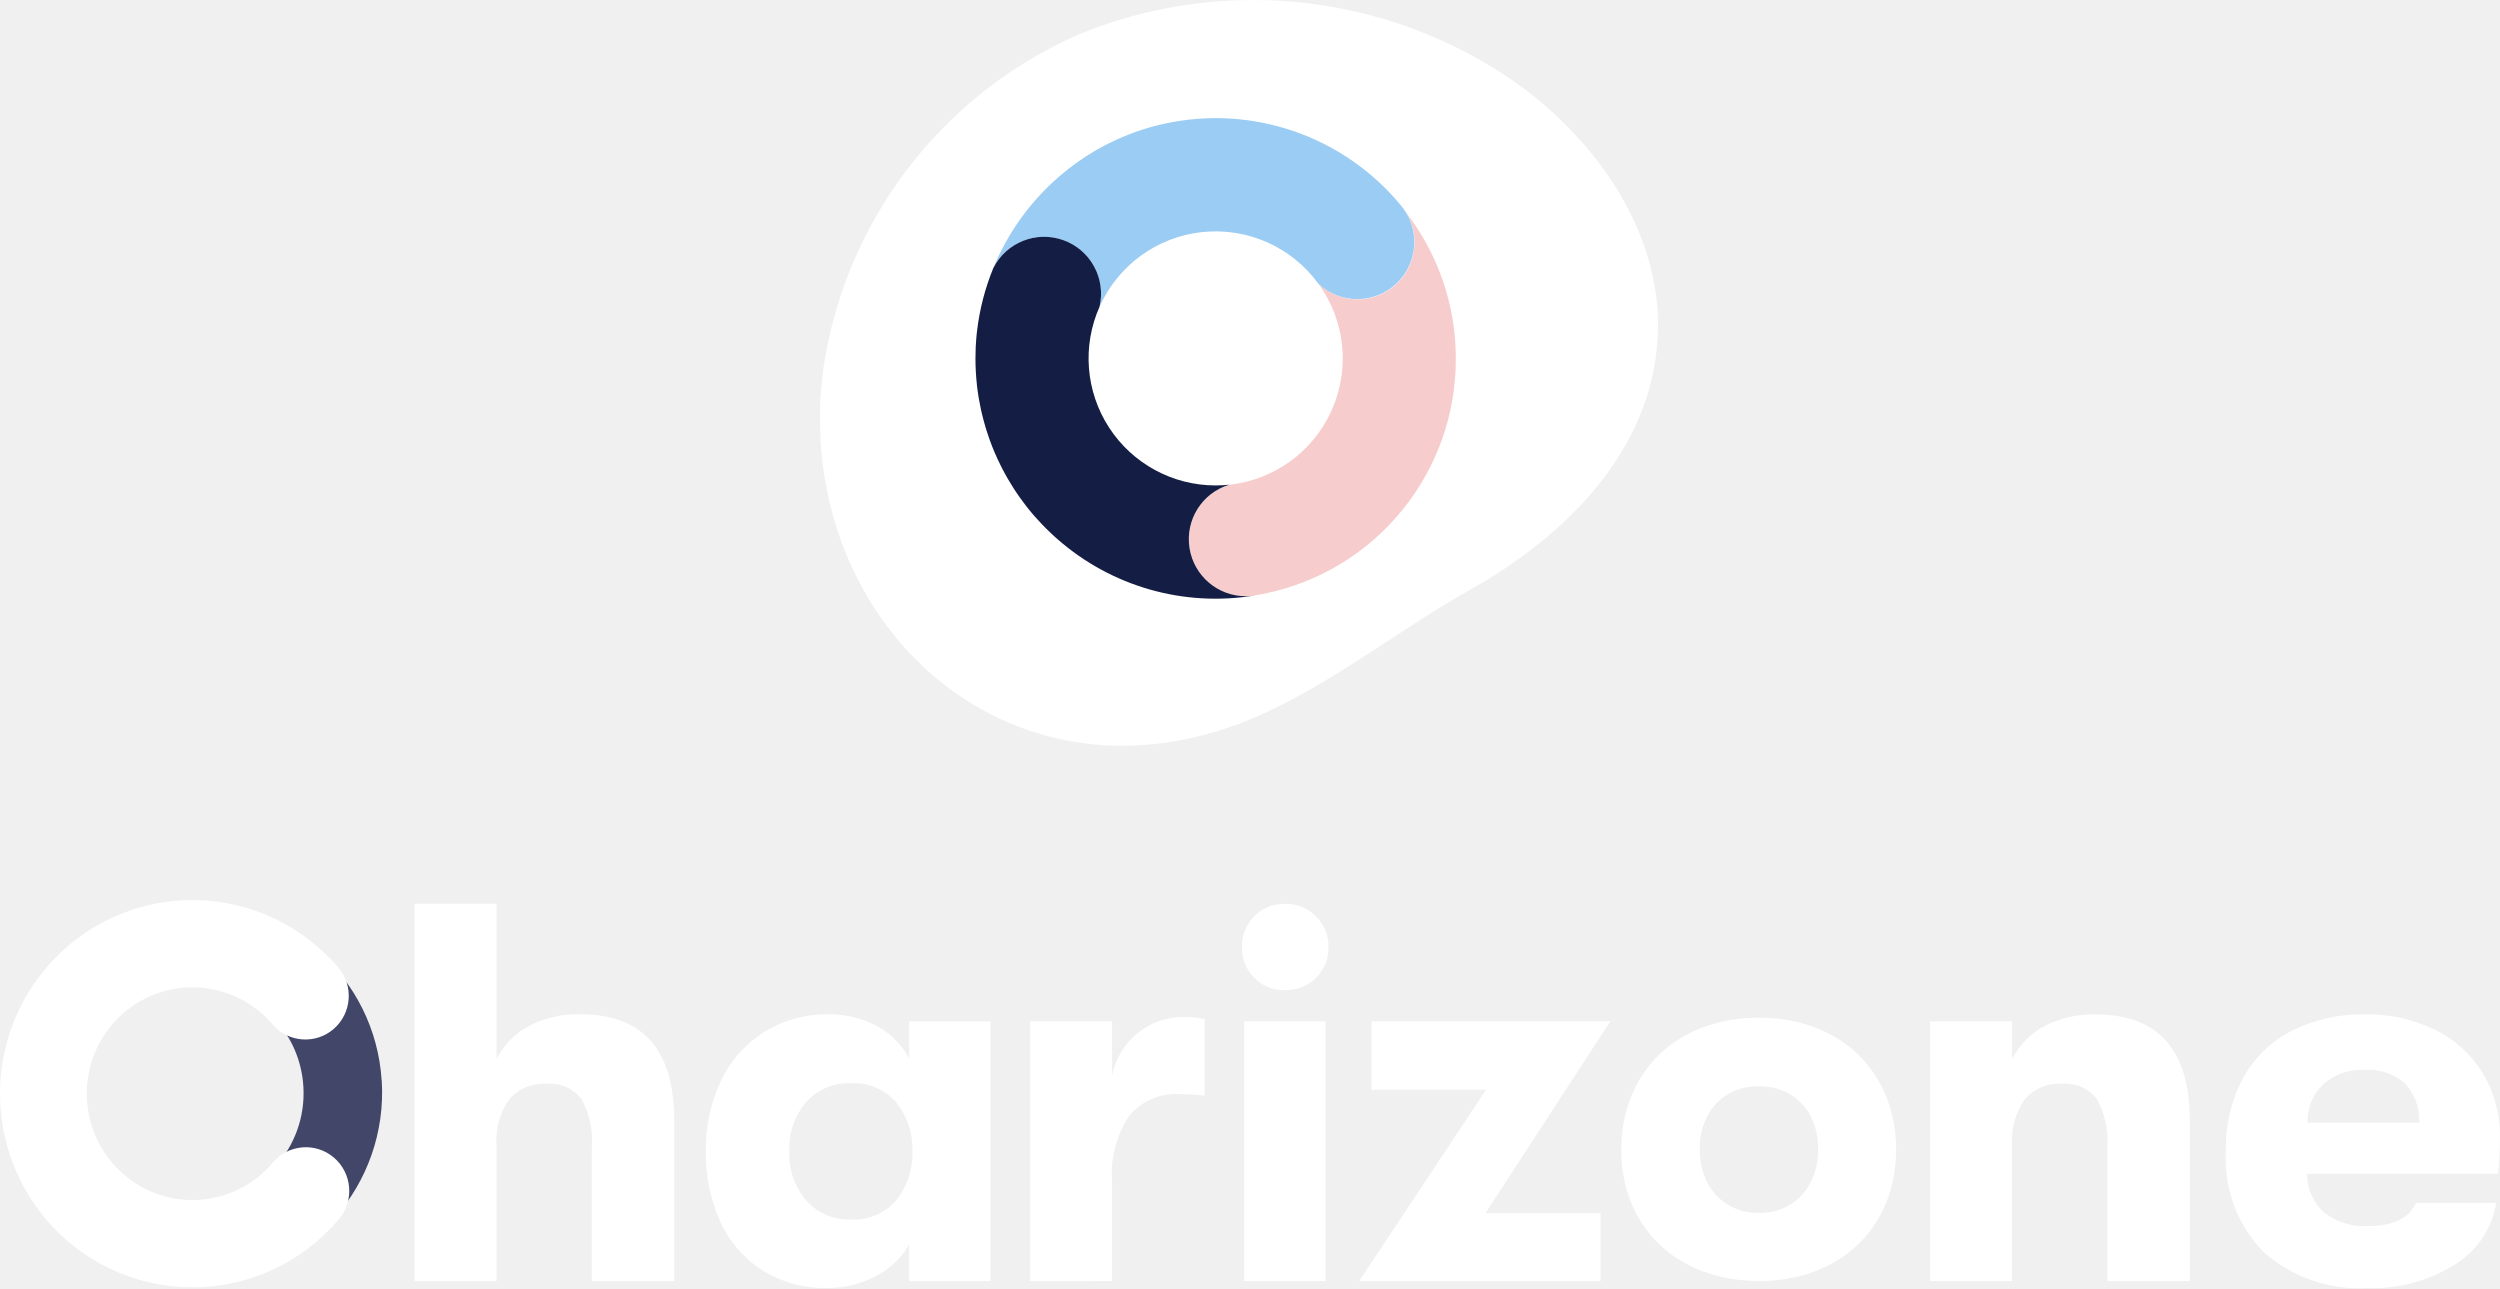
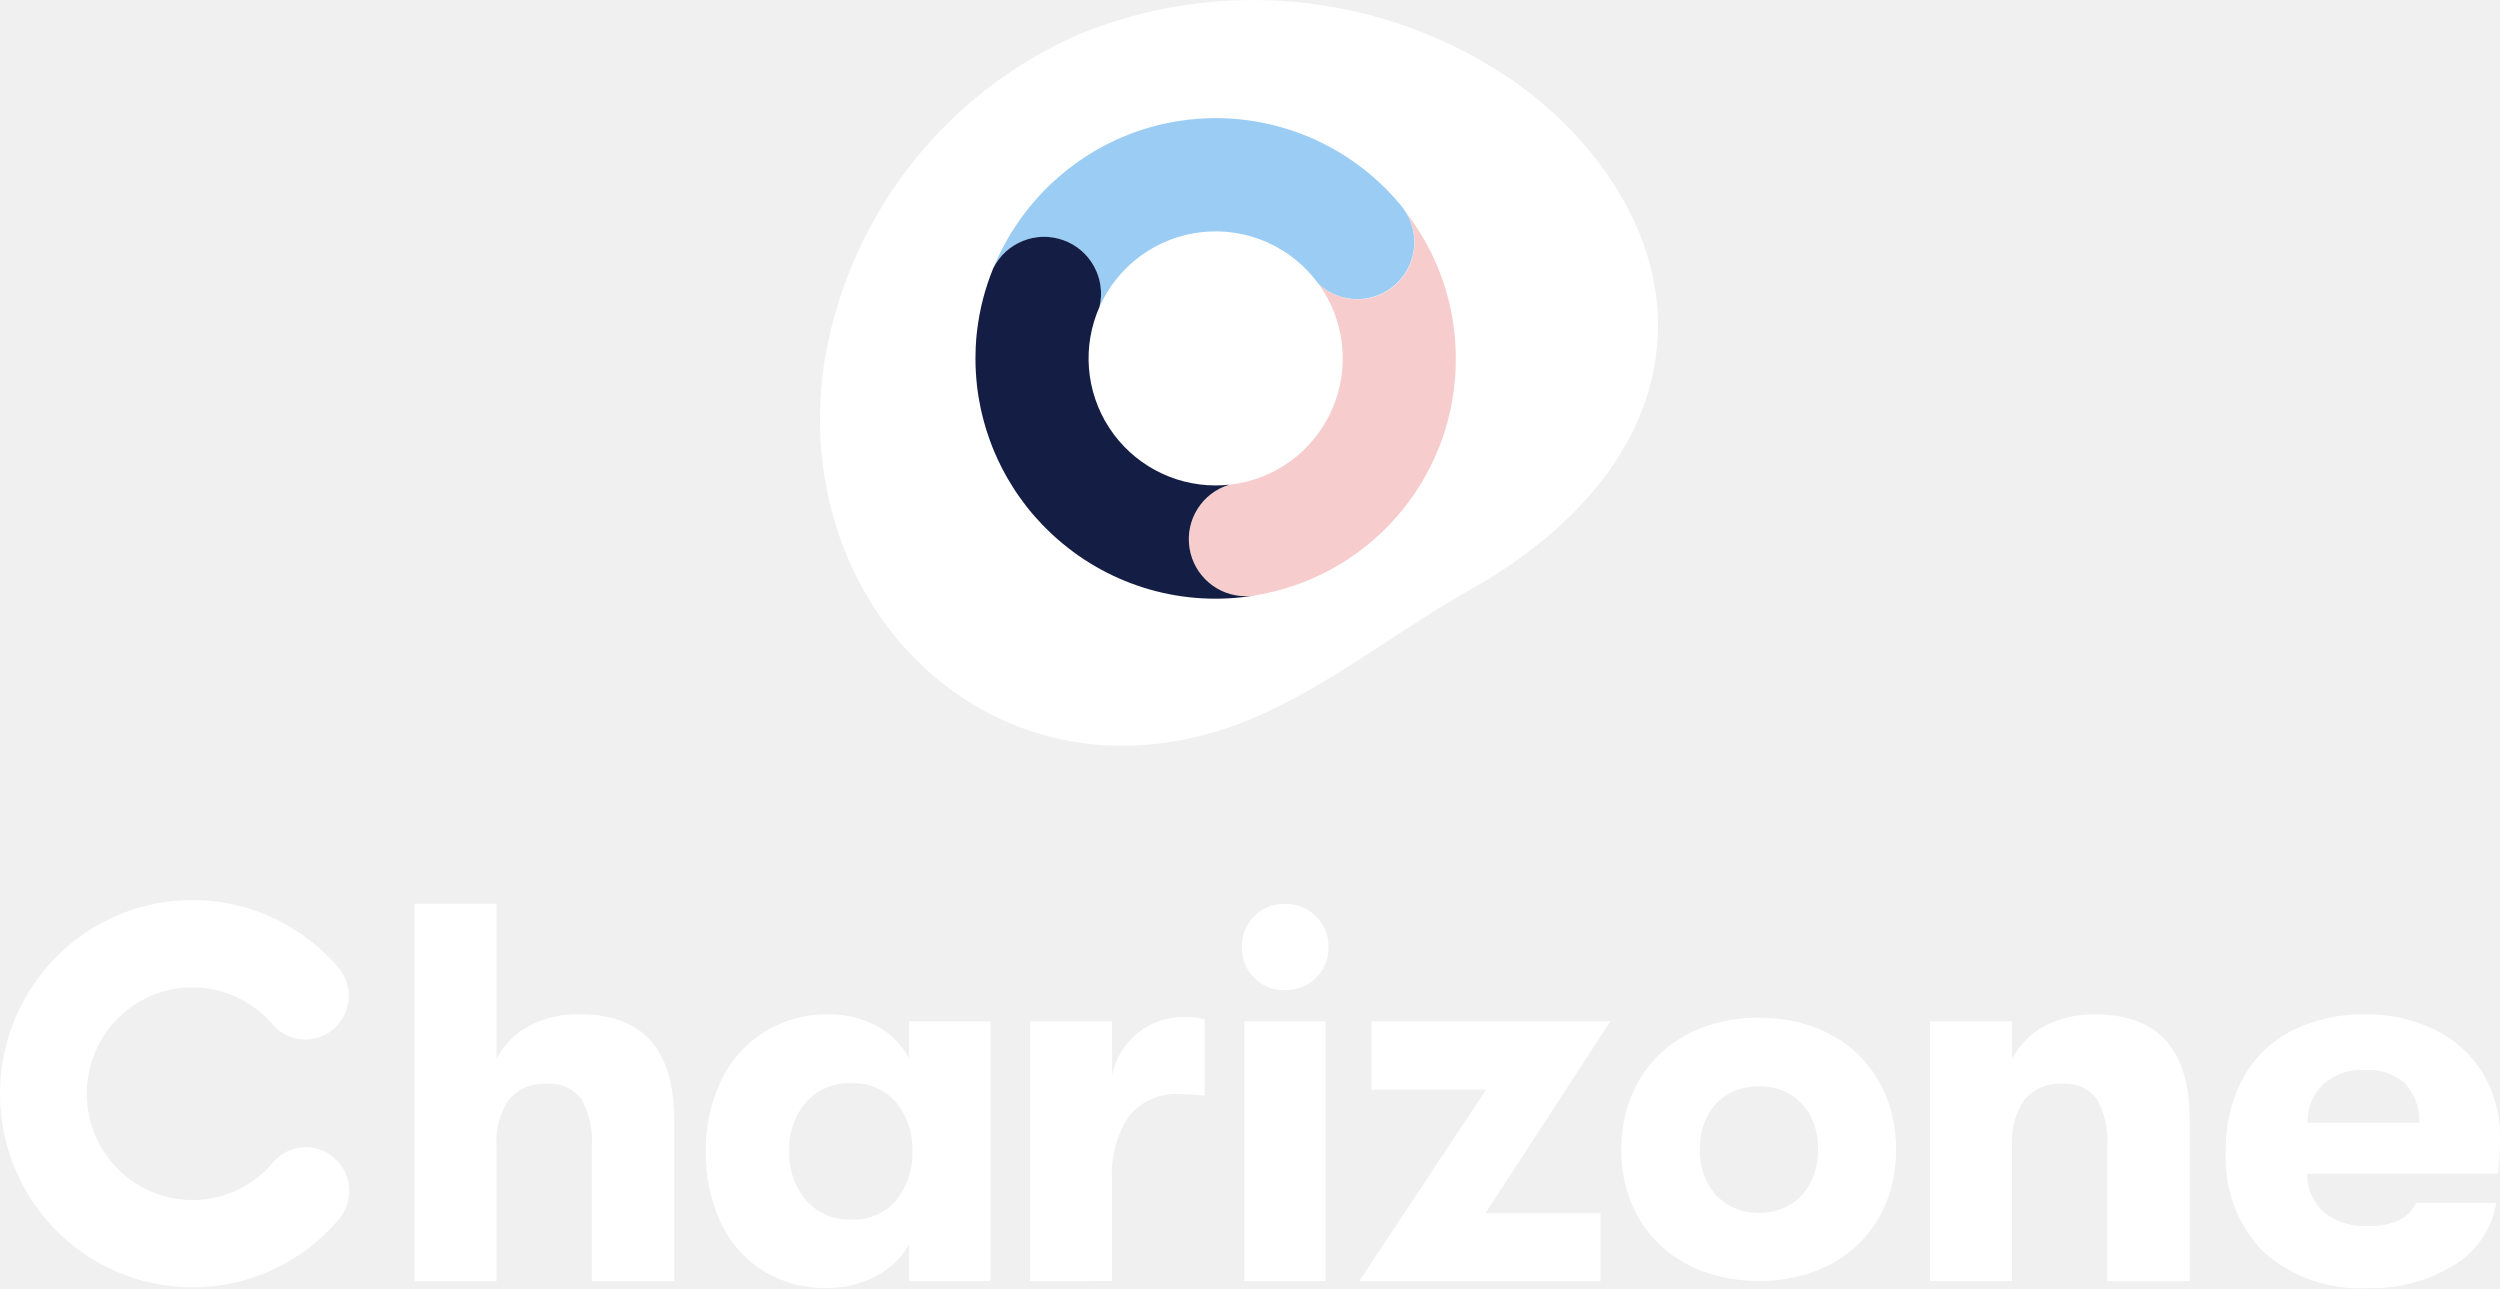
<svg xmlns="http://www.w3.org/2000/svg" width="217.972" height="112.329" viewBox="0 0 217.972 112.329">
  <g id="Group_1158" data-name="Group 1158" transform="translate(-1211.183 -389.79)">
    <g id="Group_104" data-name="Group 104" transform="translate(1247.335 468.593)">
      <path id="Path_272" data-name="Path 272" d="M1289.377,529.781v14h-7.187V532.13a7.582,7.582,0,0,0-.912-4.226,3.444,3.444,0,0,0-3.056-1.318,3.91,3.91,0,0,0-3.242,1.365,6.25,6.25,0,0,0-1.1,4v11.832h-7.142V510.892h7.142V524.42a6.783,6.783,0,0,1,2.845-2.888,9.179,9.179,0,0,1,4.433-1.011q8.213,0,8.216,9.253" transform="translate(-1266.741 -510.892)" fill="#fff" />
    </g>
    <g id="Group_105" data-name="Group 105" transform="translate(1272.721 478.228)">
      <path id="Path_273" data-name="Path 273" d="M1310.671,548.015a9.944,9.944,0,0,1-3.662-4.251,14.343,14.343,0,0,1-1.253-6.131,13.974,13.974,0,0,1,1.306-6.109,10.142,10.142,0,0,1,3.758-4.274,10.289,10.289,0,0,1,5.625-1.549,8.613,8.613,0,0,1,4.248,1.034,6.773,6.773,0,0,1,2.788,2.816v-3.237h7.092v22.644h-7.092v-3.194a6.985,6.985,0,0,1-2.863,2.736,8.765,8.765,0,0,1-4.271,1.057,10.251,10.251,0,0,1-5.672-1.549m11.694-6.108a6.484,6.484,0,0,0,1.4-4.274,6.411,6.411,0,0,0-1.4-4.228,4.87,4.87,0,0,0-3.969-1.693,4.978,4.978,0,0,0-3.9,1.646,6.178,6.178,0,0,0-1.467,4.275,6.263,6.263,0,0,0,1.467,4.294,4.941,4.941,0,0,0,3.9,1.669,4.871,4.871,0,0,0,3.969-1.691" transform="translate(-1305.753 -525.699)" fill="#fff" />
    </g>
    <g id="Group_106" data-name="Group 106" transform="translate(1300.999 478.461)">
      <path id="Path_274" data-name="Path 274" d="M1349.209,549.08V526.434h7.142v4.744a6.365,6.365,0,0,1,2.308-3.782,6.271,6.271,0,0,1,3.9-1.339,7.839,7.839,0,0,1,1.868.188v6.67a20.072,20.072,0,0,0-2.147-.139,5.293,5.293,0,0,0-4.433,1.9,9.049,9.049,0,0,0-1.494,5.663v8.738Z" transform="translate(-1349.209 -526.057)" fill="#fff" />
    </g>
    <g id="Group_107" data-name="Group 107" transform="translate(1319.464 468.6)">
      <path id="Path_275" data-name="Path 275" d="M1378.646,517.333a3.648,3.648,0,0,1-1.059-2.648,3.7,3.7,0,0,1,1.059-2.695,3.6,3.6,0,0,1,2.7-1.086,3.646,3.646,0,0,1,2.715,1.1,3.691,3.691,0,0,1,1.073,2.674,3.623,3.623,0,0,1-1.073,2.656,3.675,3.675,0,0,1-2.716,1.086,3.6,3.6,0,0,1-2.7-1.086" transform="translate(-1377.585 -510.903)" fill="#fff" />
    </g>
    <path id="Path_277" data-name="Path 277" d="M1384.99,549.283H1377.9V526.639h7.092Z" transform="translate(-58.231 -47.799)" fill="#fff" />
    <g id="Group_109" data-name="Group 109" transform="translate(1329.686 478.838)">
      <path id="Path_278" data-name="Path 278" d="M1414.343,549.281H1393.3l11.061-16.677h-9.987v-5.966h20.816L1404.31,543.36h10.033Z" transform="translate(-1393.295 -526.637)" fill="#fff" />
    </g>
    <g id="Group_110" data-name="Group 110" transform="translate(1379.469 478.232)">
      <path id="Path_279" data-name="Path 279" d="M1469.8,548.957V526.313h7.142V529.6a6.786,6.786,0,0,1,2.845-2.888,9.18,9.18,0,0,1,4.435-1q8.213,0,8.216,9.254v14h-7.189V537.309a7.585,7.585,0,0,0-.912-4.226,3.443,3.443,0,0,0-3.056-1.319,3.916,3.916,0,0,0-3.243,1.365,6.253,6.253,0,0,0-1.1,3.993V548.96Z" transform="translate(-1469.799 -525.705)" fill="#fff" />
    </g>
    <g id="Group_111" data-name="Group 111" transform="translate(1405.235 478.23)">
      <path id="Path_280" data-name="Path 280" d="M1533.121,539.606h-16.614a4.43,4.43,0,0,0,1.494,3.383,5.689,5.689,0,0,0,3.781,1.175q3.313,0,4.2-2.022h7a7.682,7.682,0,0,1-3.616,5.382,13.487,13.487,0,0,1-7.585,2.045,12.6,12.6,0,0,1-9.078-3.149,11.585,11.585,0,0,1-3.289-8.785,12.932,12.932,0,0,1,1.494-6.366,10.016,10.016,0,0,1,4.248-4.133,13.656,13.656,0,0,1,6.395-1.432,13.424,13.424,0,0,1,6.139,1.362,10,10,0,0,1,4.152,3.805,10.614,10.614,0,0,1,1.471,5.59,28.607,28.607,0,0,1-.179,3.149m-6.859-4.464a4.717,4.717,0,0,0-1.253-3.43,4.83,4.83,0,0,0-3.5-1.174,5.08,5.08,0,0,0-3.62,1.253,4.518,4.518,0,0,0-1.376,3.356Z" transform="translate(-1509.396 -525.702)" fill="#fff" />
    </g>
-     <g id="Group_112" data-name="Group 112" transform="translate(1211.662 468.517)">
-       <path id="Path_281" data-name="Path 281" d="M1244.717,526.264h0a16.415,16.415,0,1,0-32.766,2.05l.043.759,6.831-.47-.045-.742a9.571,9.571,0,1,1,10.118,9.055,9.823,9.823,0,0,1-1.431-.023l-.744-.068-.627,6.864.746.068c.492.045.984.066,1.483.066.344,0,.693-.011,1.049-.031a16.55,16.55,0,0,0,15.351-17.534" transform="translate(-1211.919 -510.776)" fill="#42476a" />
-     </g>
    <g id="Group_113" data-name="Group 113" transform="translate(1211.183 468.262)">
      <path id="Path_282" data-name="Path 282" d="M1227.951,544.153a16.724,16.724,0,0,1-10.864-4.025,16.957,16.957,0,0,1-1.9-23.8,16.692,16.692,0,0,1,23.642-1.914,17.314,17.314,0,0,1,1.839,1.836,3.824,3.824,0,0,1-.383,5.368,3.768,3.768,0,0,1-5.316-.365l-.018-.02a9.542,9.542,0,0,0-1.025-1.026,9.171,9.171,0,0,0-12.984,1.052,9.322,9.322,0,0,0,1.048,13.073,9.17,9.17,0,0,0,12.984-1.053,3.757,3.757,0,0,1,5.294-.461l.034.029a3.822,3.822,0,0,1,.428,5.368,16.71,16.71,0,0,1-12.778,5.942" transform="translate(-1211.183 -510.384)" fill="#fff" />
    </g>
    <g id="Group_114" data-name="Group 114" transform="translate(1282.671 389.789)">
      <path id="Path_283" data-name="Path 283" d="M1321.3,422.21a37.838,37.838,0,0,1,22.4-29.457,40.02,40.02,0,0,1,36.915,3.5c7.765,5.074,13.983,13.67,13.471,22.975-.549,10-8.173,17.385-16.348,21.978-6.693,3.757-13.493,9.34-20.735,11.9-20.631,7.293-38.305-9.884-35.7-30.892" transform="translate(-1321.043 -389.789)" fill="#fff" />
    </g>
    <g id="Group_1158-2" data-name="Group 1158" transform="translate(1296.229 400.09)">
      <path id="Path_2713" data-name="Path 2713" d="M1393.7,429.527a20.817,20.817,0,0,0-4.3-11.292,4.964,4.964,0,0,1-7.624,6.232,11.075,11.075,0,0,1-7.762,17.521,4.964,4.964,0,0,0,1.424,9.719,5.053,5.053,0,0,0,.755-.059c.127-.021.252-.044.379-.068.174-.031.348-.062.52-.1A20.848,20.848,0,0,0,1393.75,431C1393.75,430.509,1393.733,430.014,1393.7,429.527Z" transform="translate(-1351.866 -410.026)" fill="#f6cdcc" />
      <path id="Path_2714" data-name="Path 2714" d="M1350.454,416.293a4.964,4.964,0,0,1,3.081,5.773,11.076,11.076,0,0,1,19.083-2.005,4.969,4.969,0,0,0,7.252-6.76,20.93,20.93,0,0,0-20.727-7.187,20.617,20.617,0,0,0-4.742,1.677l-.118.059c-.126.062-.249.127-.373.192-.174.093-.349.187-.521.284l-.118.066a21.163,21.163,0,0,0-5.871,5.014l-.122.152c-.113.141-.222.284-.33.428-.074.1-.149.2-.222.3-.051.071-.1.143-.152.214a21.3,21.3,0,0,0-2.309,4.21A4.967,4.967,0,0,1,1350.454,416.293Z" transform="translate(-1342.713 -405.619)" fill="#9bccf4" />
      <path id="Path_2715" data-name="Path 2715" d="M1360.552,448.7a4.963,4.963,0,0,1,3.47-5.564,11.256,11.256,0,0,1-1.2.066,11.078,11.078,0,0,1-10.121-15.581,4.963,4.963,0,0,0-9.268-3.359,20.9,20.9,0,0,0-1.406,5.412c-.016.135-.032.27-.046.406-.01.1-.018.2-.027.3-.021.253-.039.506-.051.759l0,.044q-.021.466-.021.934a21.213,21.213,0,0,0,.129,2.334l0,.02c.04.356.09.71.148,1.062.013.077.027.153.041.23.047.272.1.543.159.812.031.137.063.275.095.411.005.023.012.045.017.067q.062.26.131.516.079.295.167.588c.036.12.074.239.113.359.081.252.165.5.255.753.018.049.038.1.056.149.111.3.227.6.353.89q.288.678.62,1.328c.023.045.046.09.069.135q.155.3.319.593c.047.084.1.167.145.251q.231.4.478.786c.1.157.2.314.305.467q.113.168.23.332c.4.565.825,1.113,1.281,1.639l.043.049c.211.241.429.477.652.709.112.117.227.231.341.346s.221.218.333.325q.21.2.425.4c.081.073.164.144.247.217A20.876,20.876,0,0,0,1366.2,452.8a5.053,5.053,0,0,1-.755.059A4.967,4.967,0,0,1,1360.552,448.7Z" transform="translate(-1341.879 -411.177)" fill="#141d44" />
    </g>
    <g id="Group_1159" data-name="Group 1159" transform="translate(1352.539 478.522)">
      <path id="Path_2716" data-name="Path 2716" d="M1440.42,526.151c7.127,0,11.956,4.735,11.956,11.527,0,6.7-4.829,11.43-11.956,11.43-7.177,0-12.006-4.733-12.006-11.43C1428.414,530.886,1433.243,526.151,1440.42,526.151Zm0,17.027c3.108,0,5.164-2.344,5.164-5.549,0-3.252-2.056-5.5-5.164-5.5s-5.167,2.247-5.167,5.5C1435.252,540.834,1437.309,543.178,1440.42,543.178Z" transform="translate(-1428.414 -526.151)" fill="#fff" />
    </g>
  </g>
</svg>
